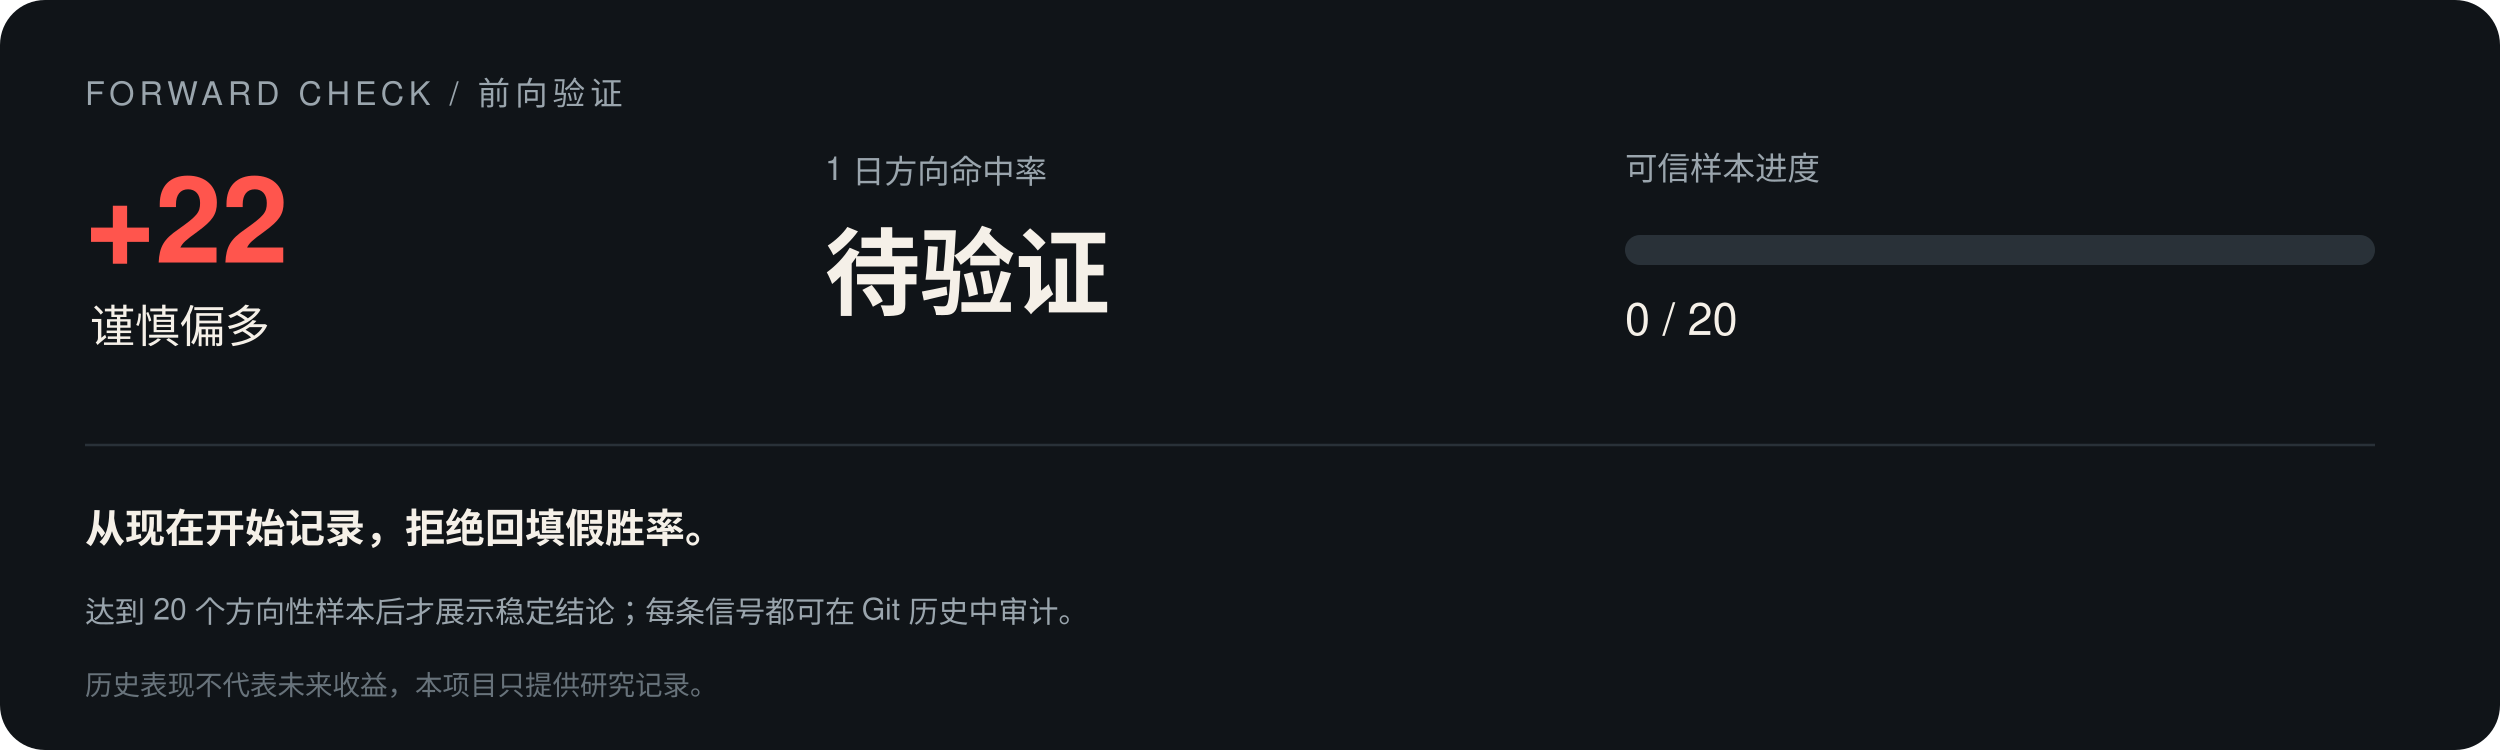
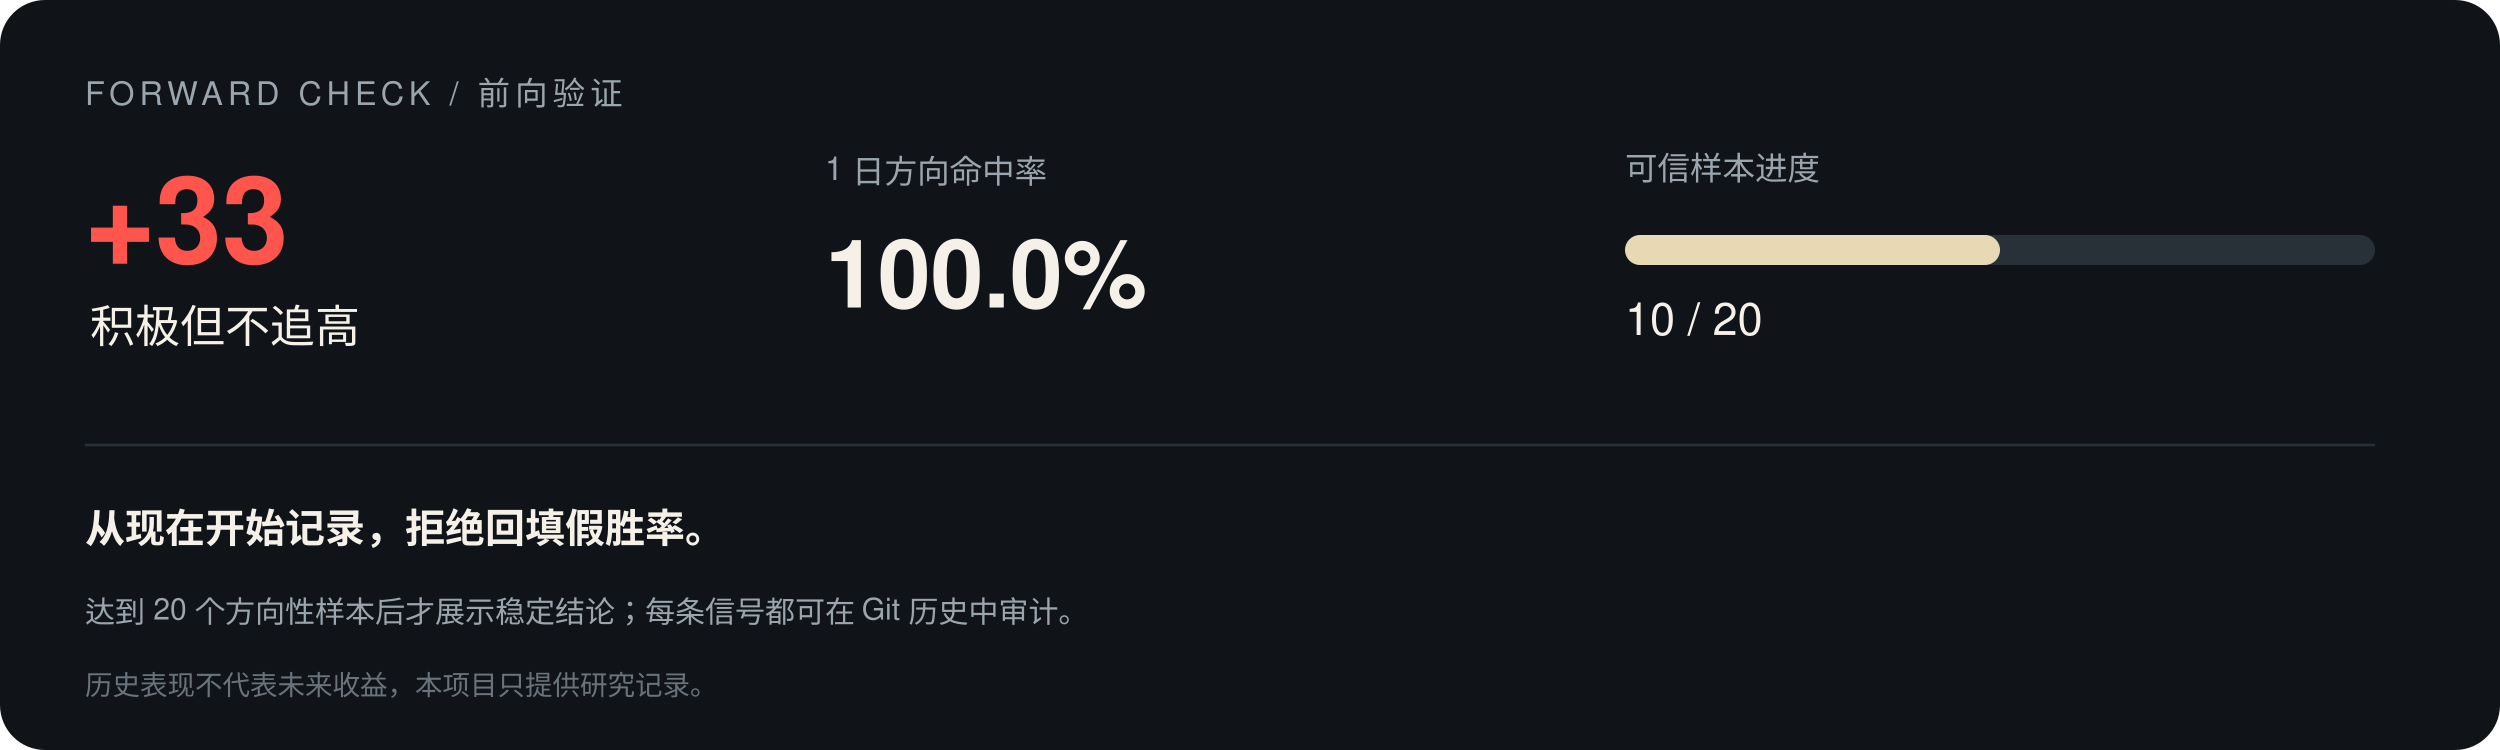
<svg xmlns="http://www.w3.org/2000/svg" width="1000" height="300" viewBox="0 0 1000 300" font-family="-apple-system,Segoe UI,Helvetica,Arial,sans-serif">
  <rect width="1000" height="300" rx="18" fill="#101418" />
  <text x="34" y="42" font-size="13" letter-spacing="2" fill="#9aa5ad">FORWARD CHECK / 前向验证</text>
-   <text x="34" y="105" font-size="48" font-weight="700" fill="#ff554d">+22</text>
-   <text x="36" y="137" font-size="18" fill="#f5f0e8">谨慎偏多</text>
+   <text x="34" y="105" font-size="48" font-weight="700" fill="#ff554d">+33</text>
+   <text x="36" y="137" font-size="18" fill="#f5f0e8">积极但不追高</text>
  <text x="330" y="72" font-size="13" fill="#9aa5ad">1 日方向命中率</text>
-   <text x="330" y="123" font-size="38" font-weight="700" fill="#f5f0e8">待验证</text>
+   <text x="330" y="123" font-size="38" font-weight="700" fill="#f5f0e8">100.0%</text>
  <text x="650" y="72" font-size="13" fill="#9aa5ad">可信样本进度</text>
  <rect x="650" y="94" width="300" height="12" rx="6" fill="#293138" />
-   <rect x="650" y="94" width="0.0" height="12" rx="6" fill="#e8d9b5" />
-   <text x="650" y="134" font-size="18" fill="#f5f0e8">0 / 20</text>
+   <rect x="650" y="94" width="150.0" height="12" rx="6" fill="#e8d9b5" />
+   <text x="650" y="134" font-size="18" fill="#f5f0e8">10 / 20</text>
  <line x1="34" y1="178" x2="950" y2="178" stroke="#293138" />
  <text x="34" y="217" font-size="16" font-weight="600" fill="#f5f0e8">从现在开始记录，拒绝回填假胜率。</text>
  <text x="34" y="249" font-size="12" fill="#9aa5ad">达到 20 个方向性样本后才展示稳定结论；每条信号都可在 Git 历史中审计。</text>
  <text x="34" y="278" font-size="11" fill="#68737b">历史表现不代表未来收益，本项目只提供研究记录。</text>
</svg>
